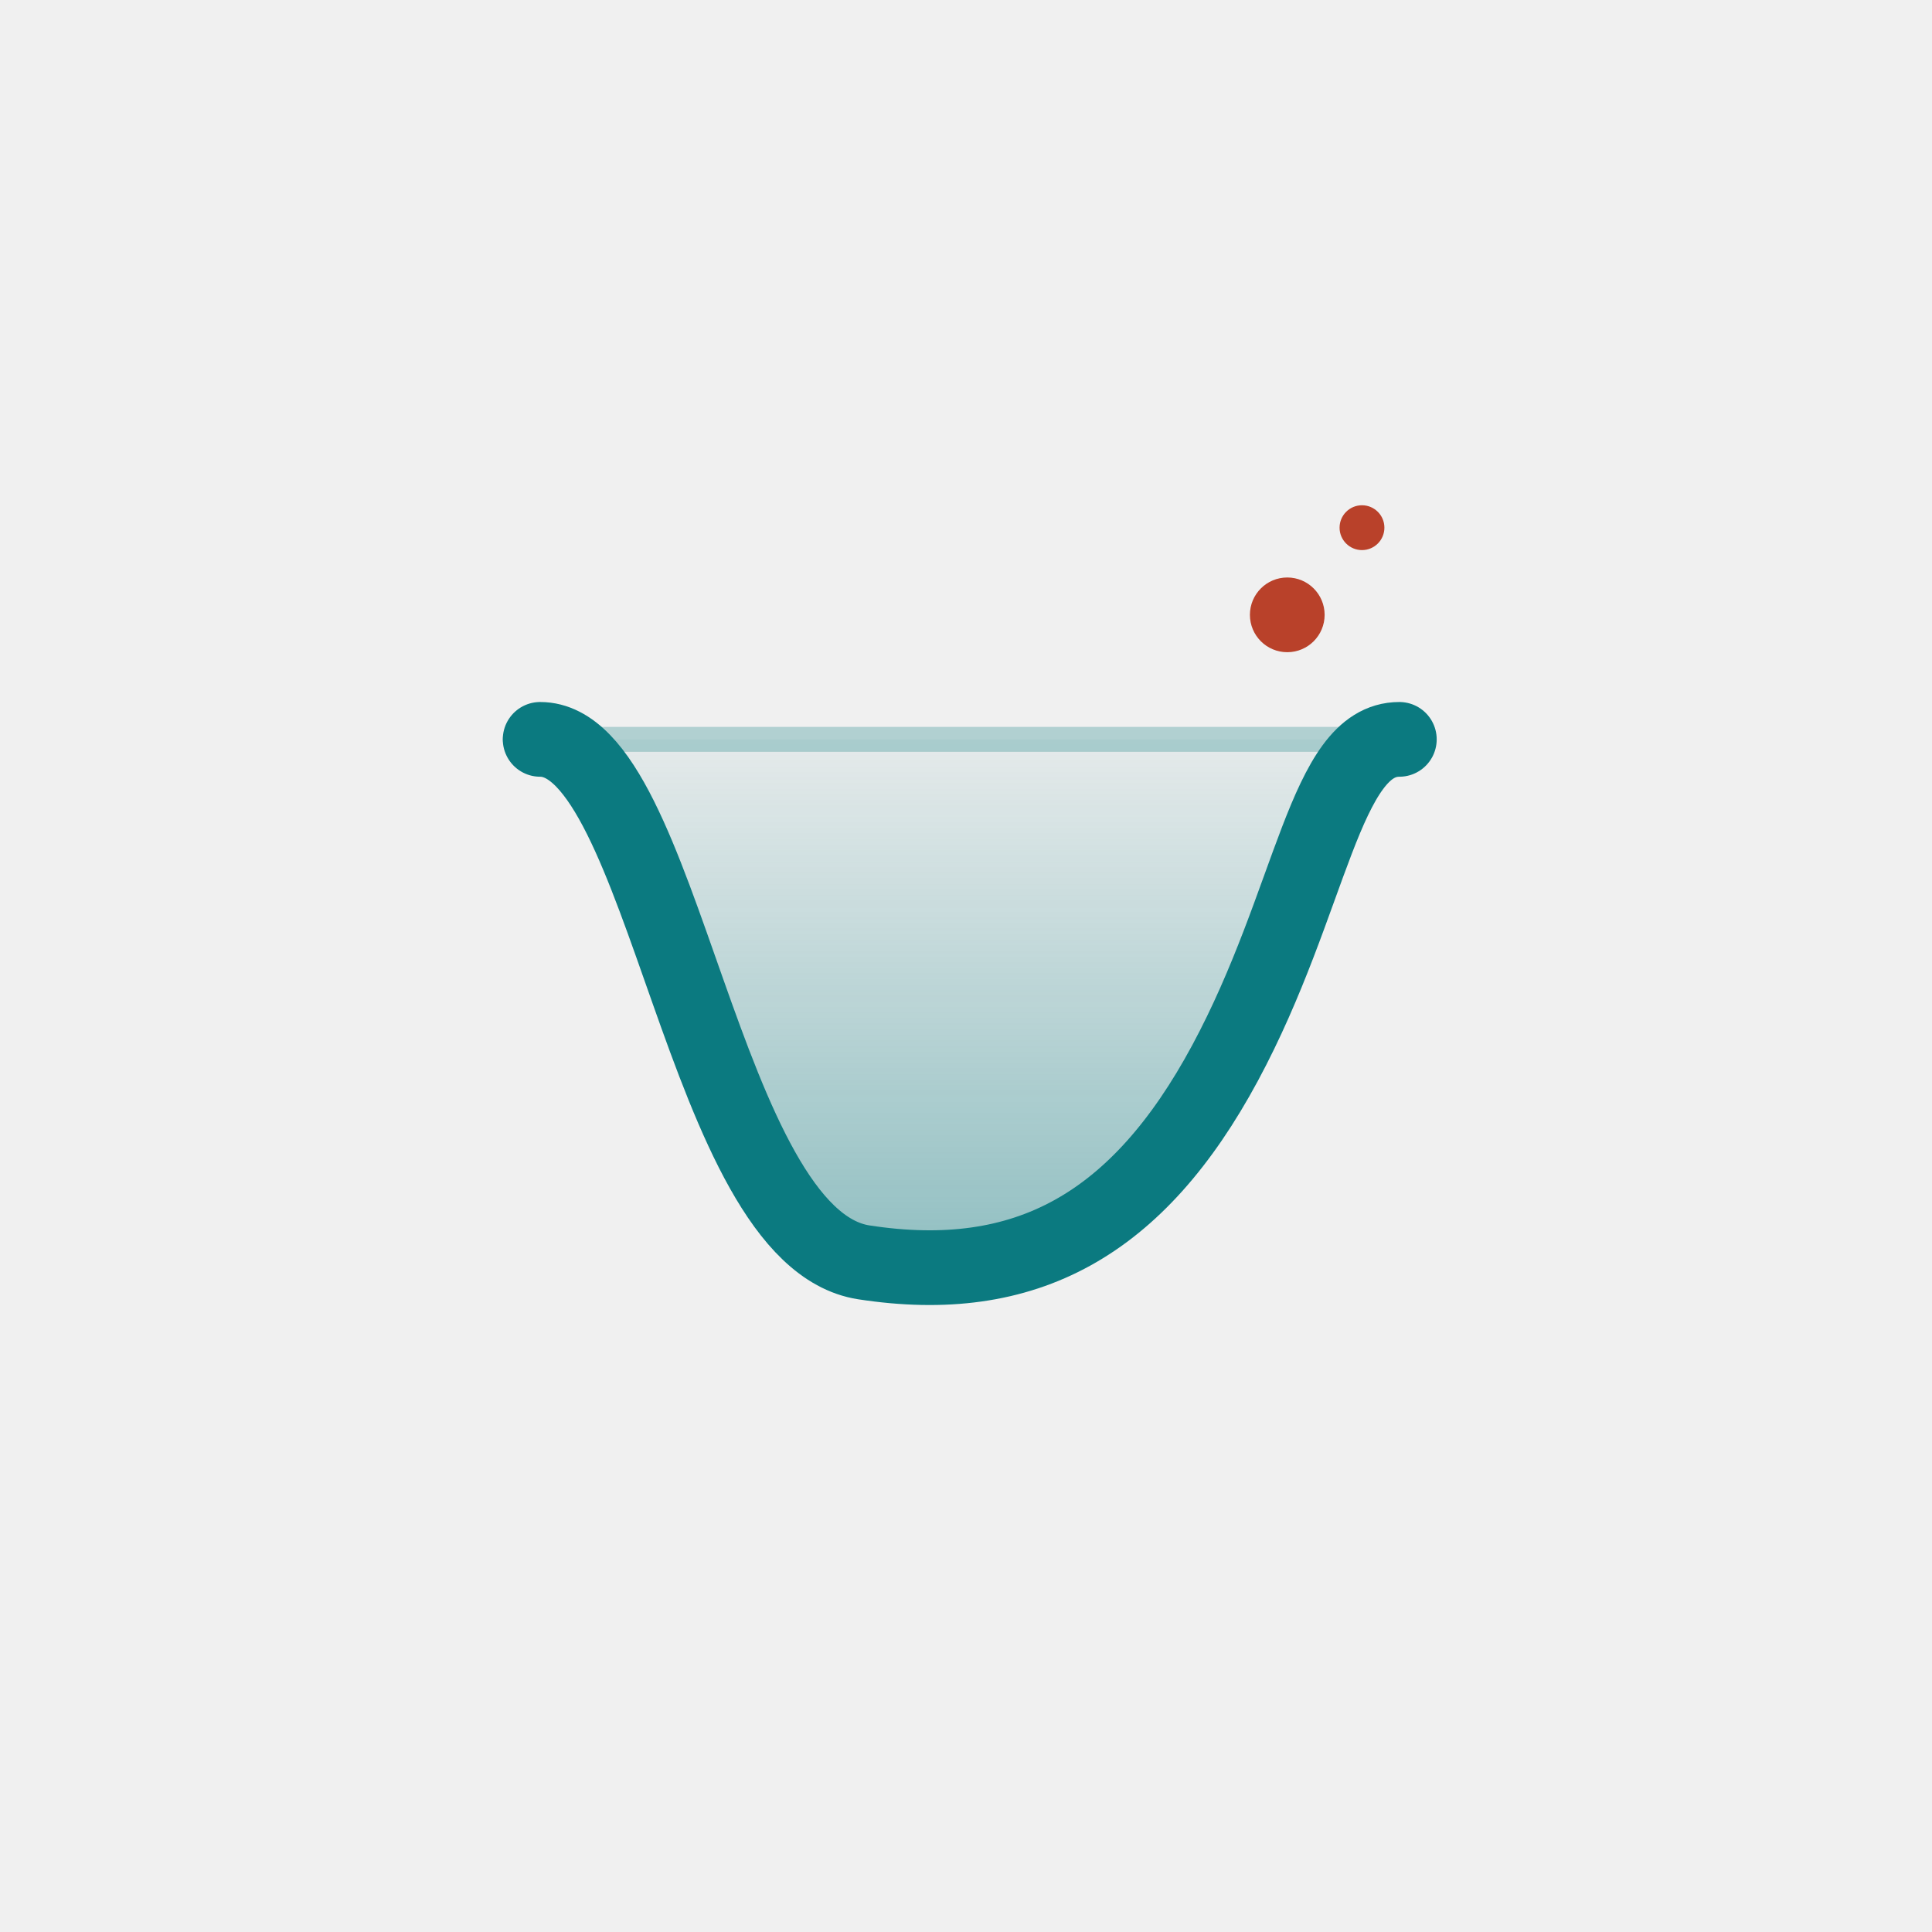
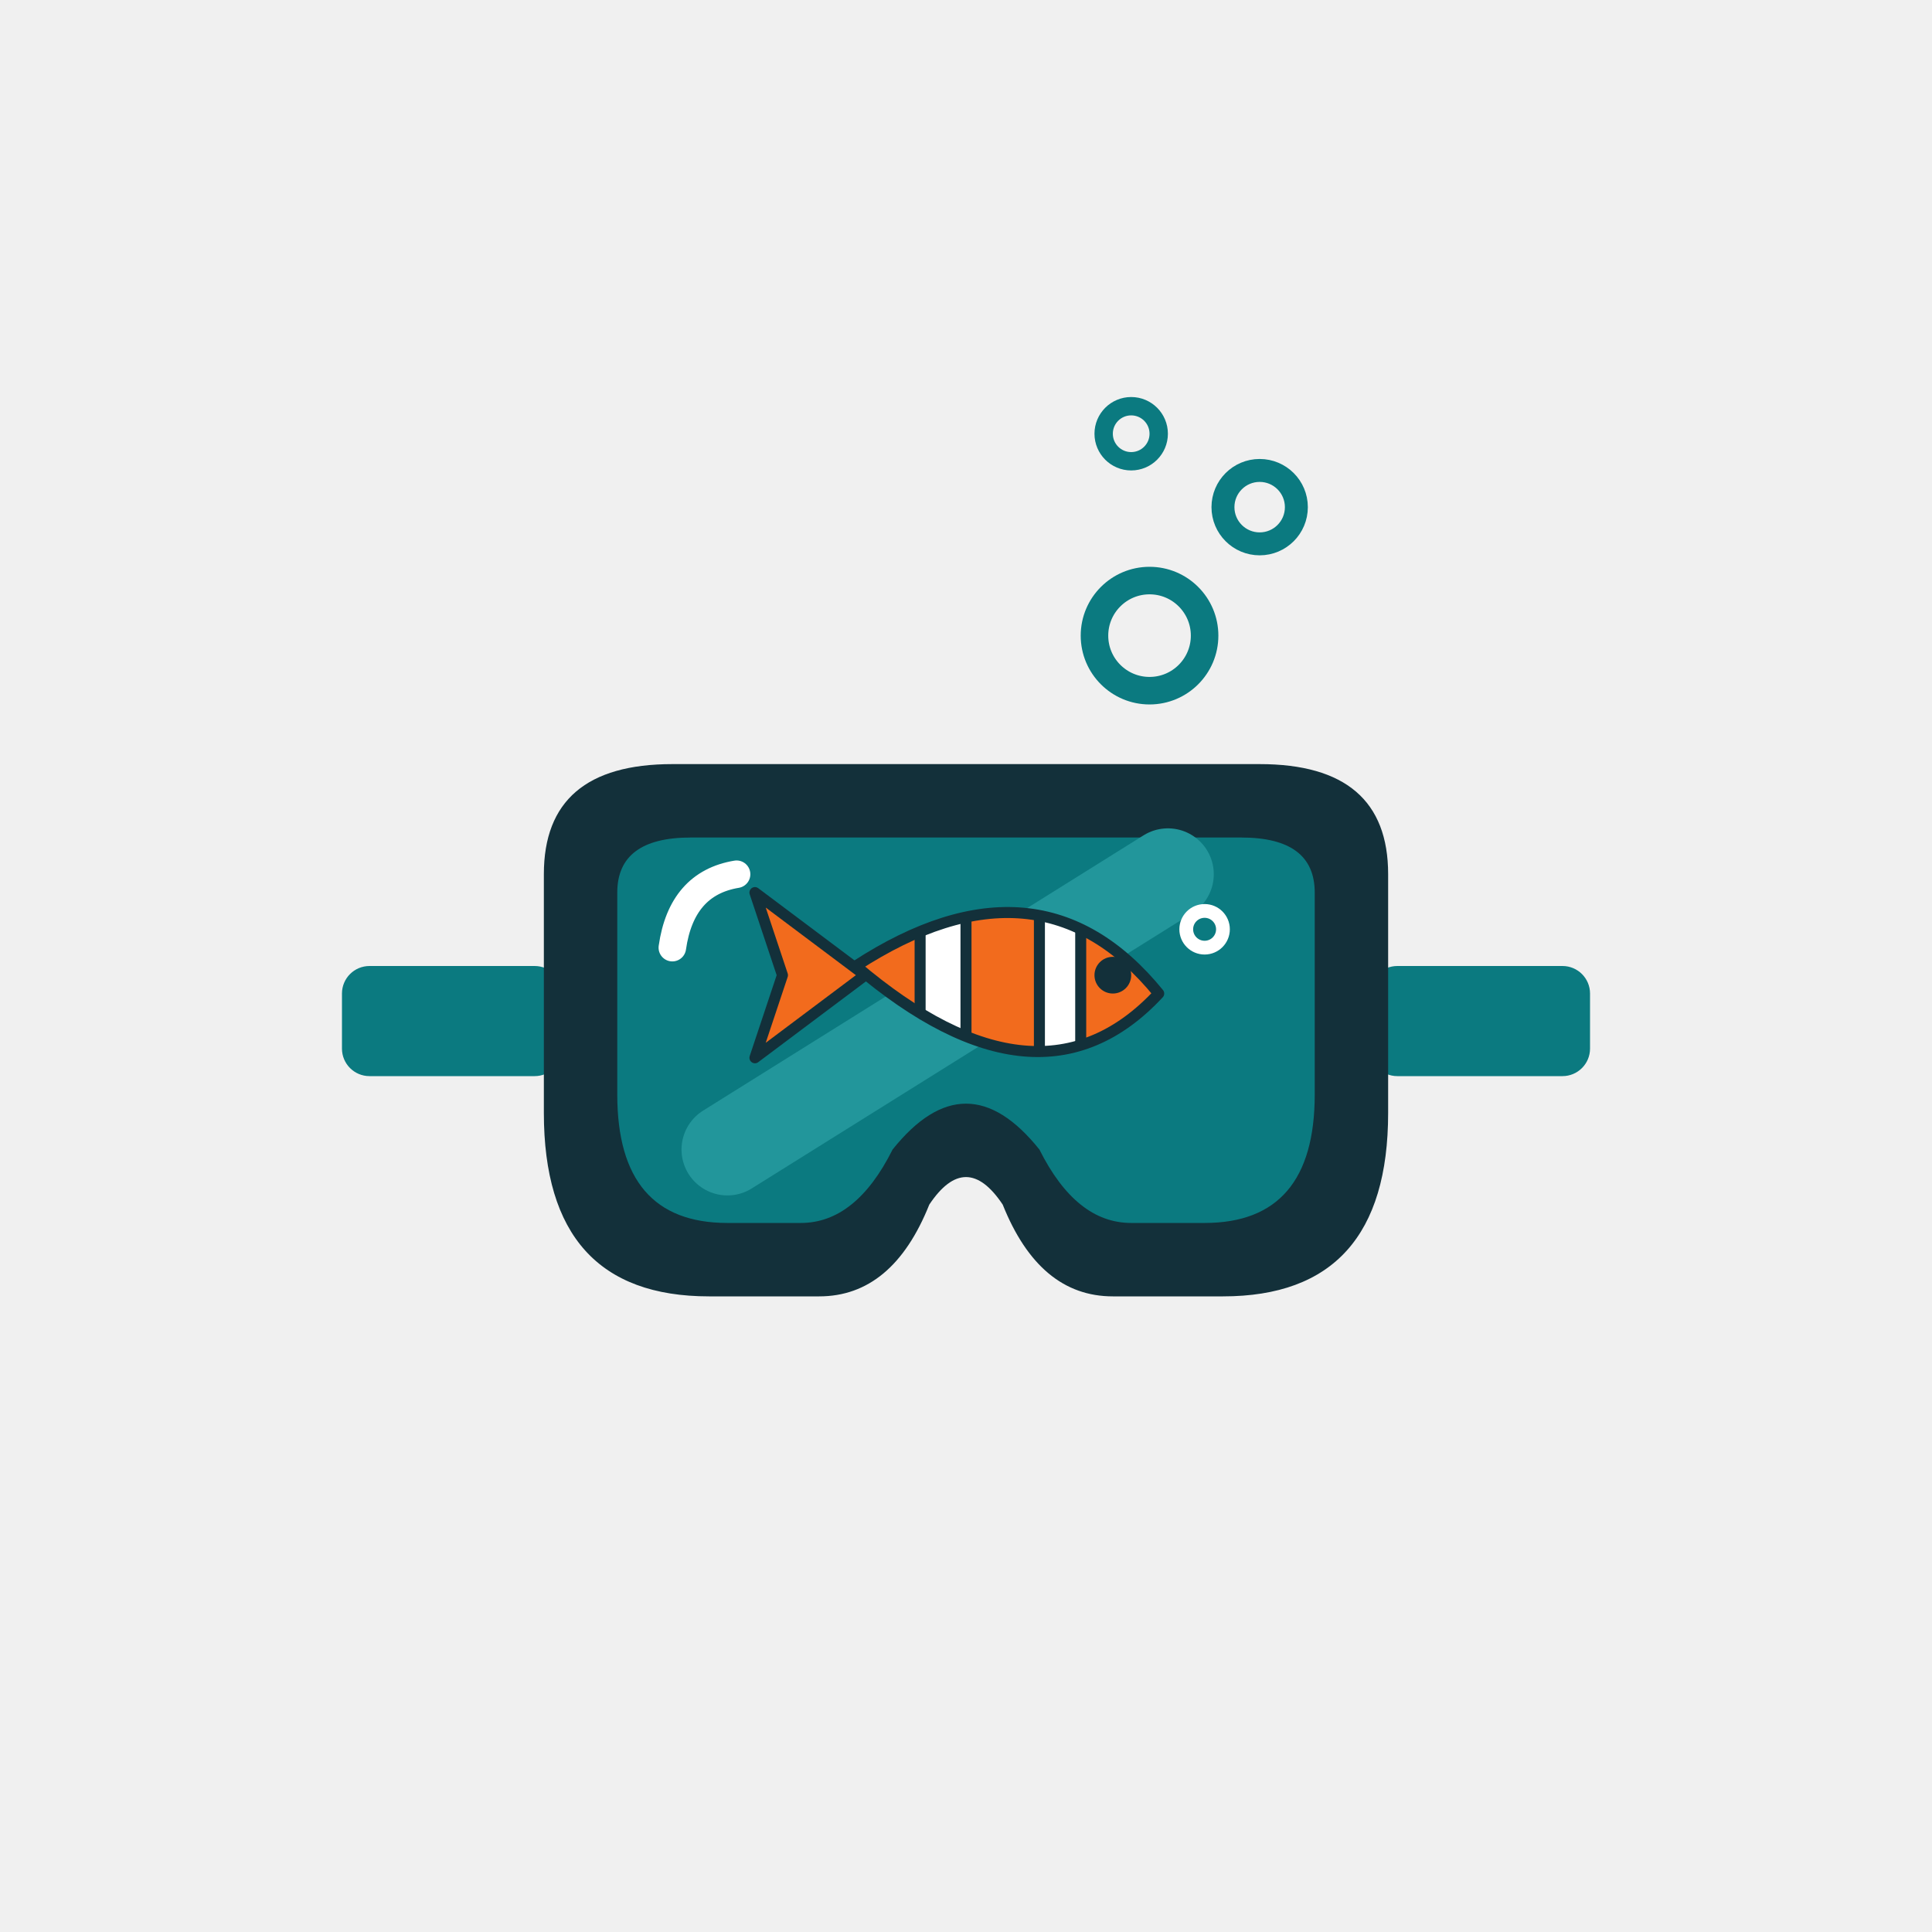
- <svg xmlns="http://www.w3.org/2000/svg" width="1024" height="1024" viewBox="0 0 1024 1024">
+ <svg xmlns="http://www.w3.org/2000/svg" width="1024" height="1024" viewBox="0 0 160 160">
  <defs>
-     <linearGradient id="fill" x1="0" y1="0" x2="0" y2="1">
-       <stop offset="0" stop-color="#0B7A80" stop-opacity="0.05" />
-       <stop offset="1" stop-color="#0B7A80" stop-opacity="0.42" />
-     </linearGradient>
+     <clipPath id="body">
+       <path d="M101 83 Q88 67 68 80 Q88 97 101 83 Z" />
+     </clipPath>
  </defs>
-   <g transform="translate(512 512) scale(0.66) translate(-512 -512)">
-     <path d="M170 330 C 270 330, 300 730, 430 750 S 650 720, 720 590 S 800 330, 860 330 Z" fill="url(#fill)" />
-     <path d="M150 330 H874" stroke="#0B7A80" stroke-opacity="0.27" stroke-width="20" stroke-linecap="round" />
-     <path d="M170 330 C 270 330, 300 730, 430 750 S 650 720, 720 590 S 800 330, 860 330" fill="none" stroke="#0B7A80" stroke-width="60" stroke-linecap="round" stroke-linejoin="round" />
-     <circle cx="770" cy="230" r="30" fill="#B9412A" />
-     <circle cx="830" cy="160" r="18" fill="#B9412A" />
+   <g transform="translate(80 80) scale(0.76) translate(-80 -80)">
+     <rect x="12" y="80" width="24" height="12" rx="3" fill="#0B7A80" />
+     <rect x="124" y="80" width="24" height="12" rx="3" fill="#0B7A80" />
+     <path d="M34 70 Q34 58 48 58 H112 Q126 58 126 70 V96 Q126 116 108 116 H96 Q88 116 84 106 Q80 100 76 106 Q72 116 64 116 H52 Q34 116 34 96 Z" fill="#13303A" />
+     <path d="M42 72 Q42 66 50 66 H110 Q118 66 118 72 V94 Q118 108 106 108 H98 Q92 108 88 100 Q80 90 72 100 Q68 108 62 108 H54 Q42 108 42 94 Z" fill="#0B7A80" />
+     <path d="M54 100 L102 70" stroke="#22969B" stroke-width="10" stroke-linecap="round" />
+     <path d="M48 78 Q49 71 55 70" fill="none" stroke="#FFFFFF" stroke-width="3" stroke-linecap="round" />
+     <path d="M69 81 L57 72 L60 81 L57 90 Z" fill="#F26B1D" stroke="#13303A" stroke-width="1.2" stroke-linejoin="round" />
+     <path d="M101 83 Q88 67 68 80 Q88 97 101 83 Z" fill="#F26B1D" />
+     <g clip-path="url(#body)">
+       <rect x="75" y="66" width="5" height="32" fill="#FFFFFF" stroke="#13303A" stroke-width="1.2" />
+       <rect x="88" y="66" width="4.5" height="32" fill="#FFFFFF" stroke="#13303A" stroke-width="1.2" />
+     </g>
+     <path d="M101 83 Q88 67 68 80 Q88 97 101 83 Z" fill="none" stroke="#13303A" stroke-width="1.2" stroke-linejoin="round" />
+     <circle cx="96" cy="81" r="2" fill="#13303A" />
+     <circle cx="106" cy="76" r="2" fill="none" stroke="#FFFFFF" stroke-width="1.5" />
+     <circle cx="100" cy="44" r="6" fill="none" stroke="#0B7A80" stroke-width="3" />
+     <circle cx="112" cy="30" r="4" fill="none" stroke="#0B7A80" stroke-width="2.5" />
+     <circle cx="98" cy="22" r="3" fill="none" stroke="#0B7A80" stroke-width="2" />
  </g>
</svg>
